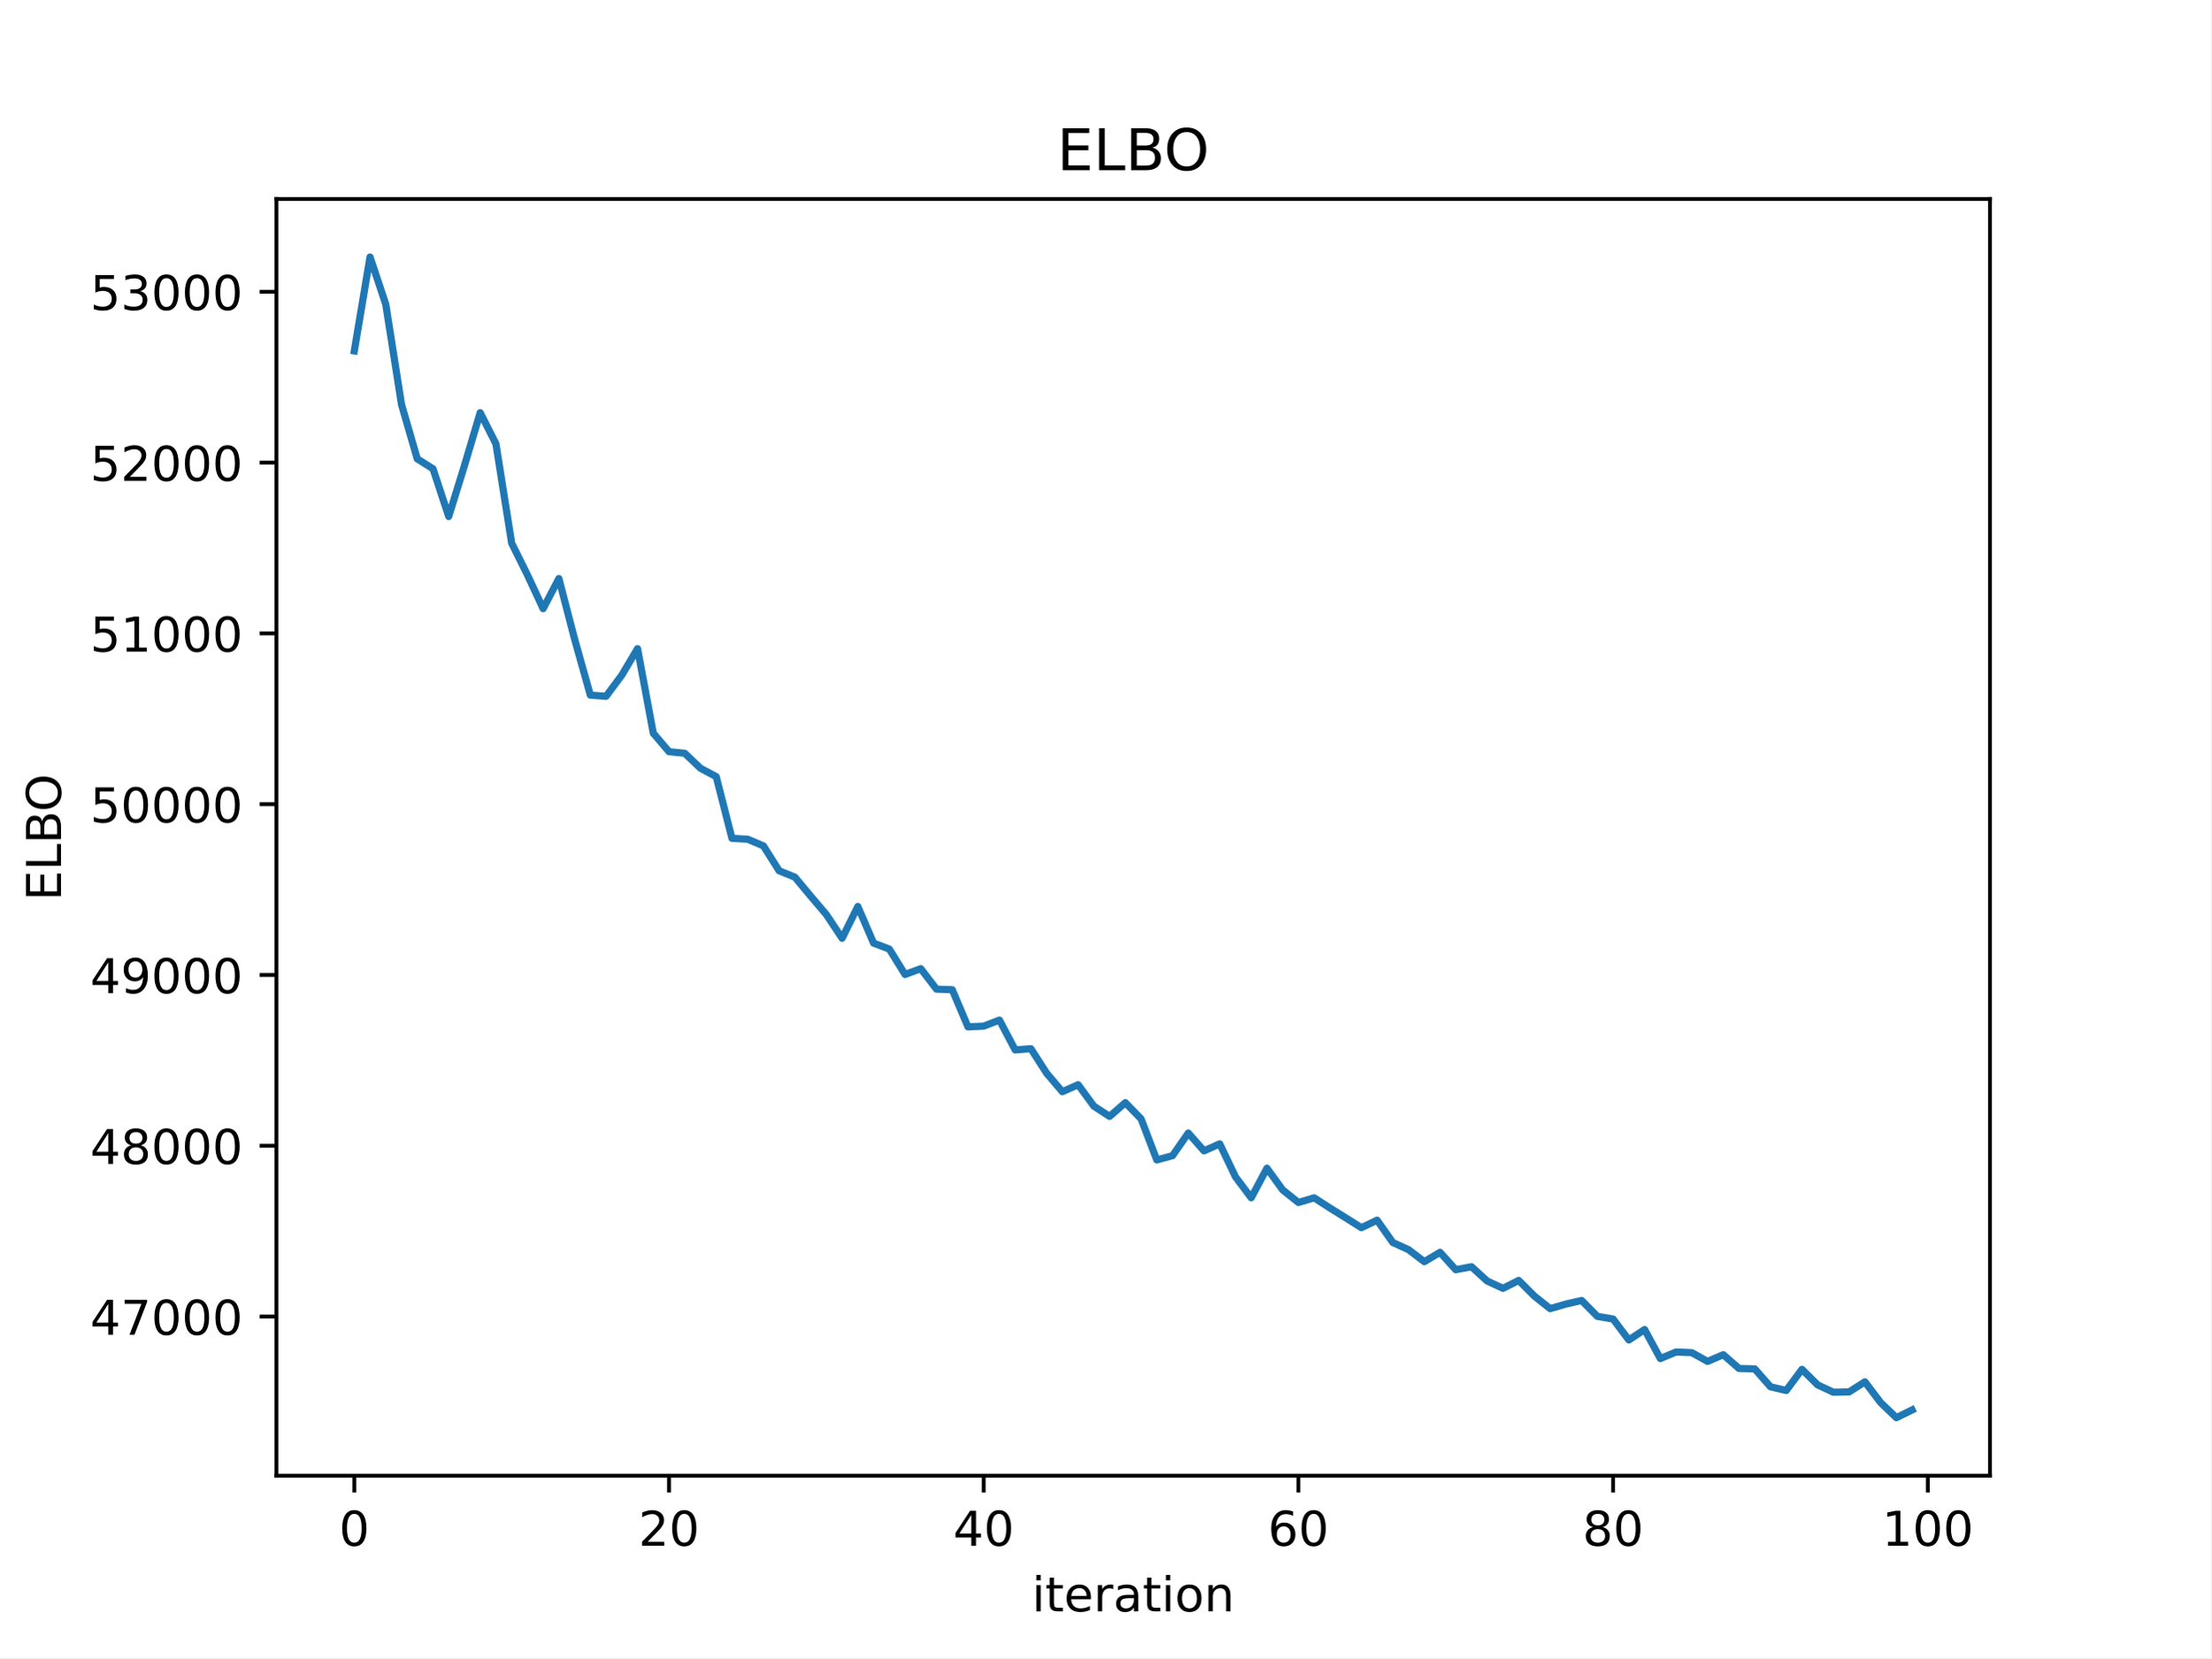
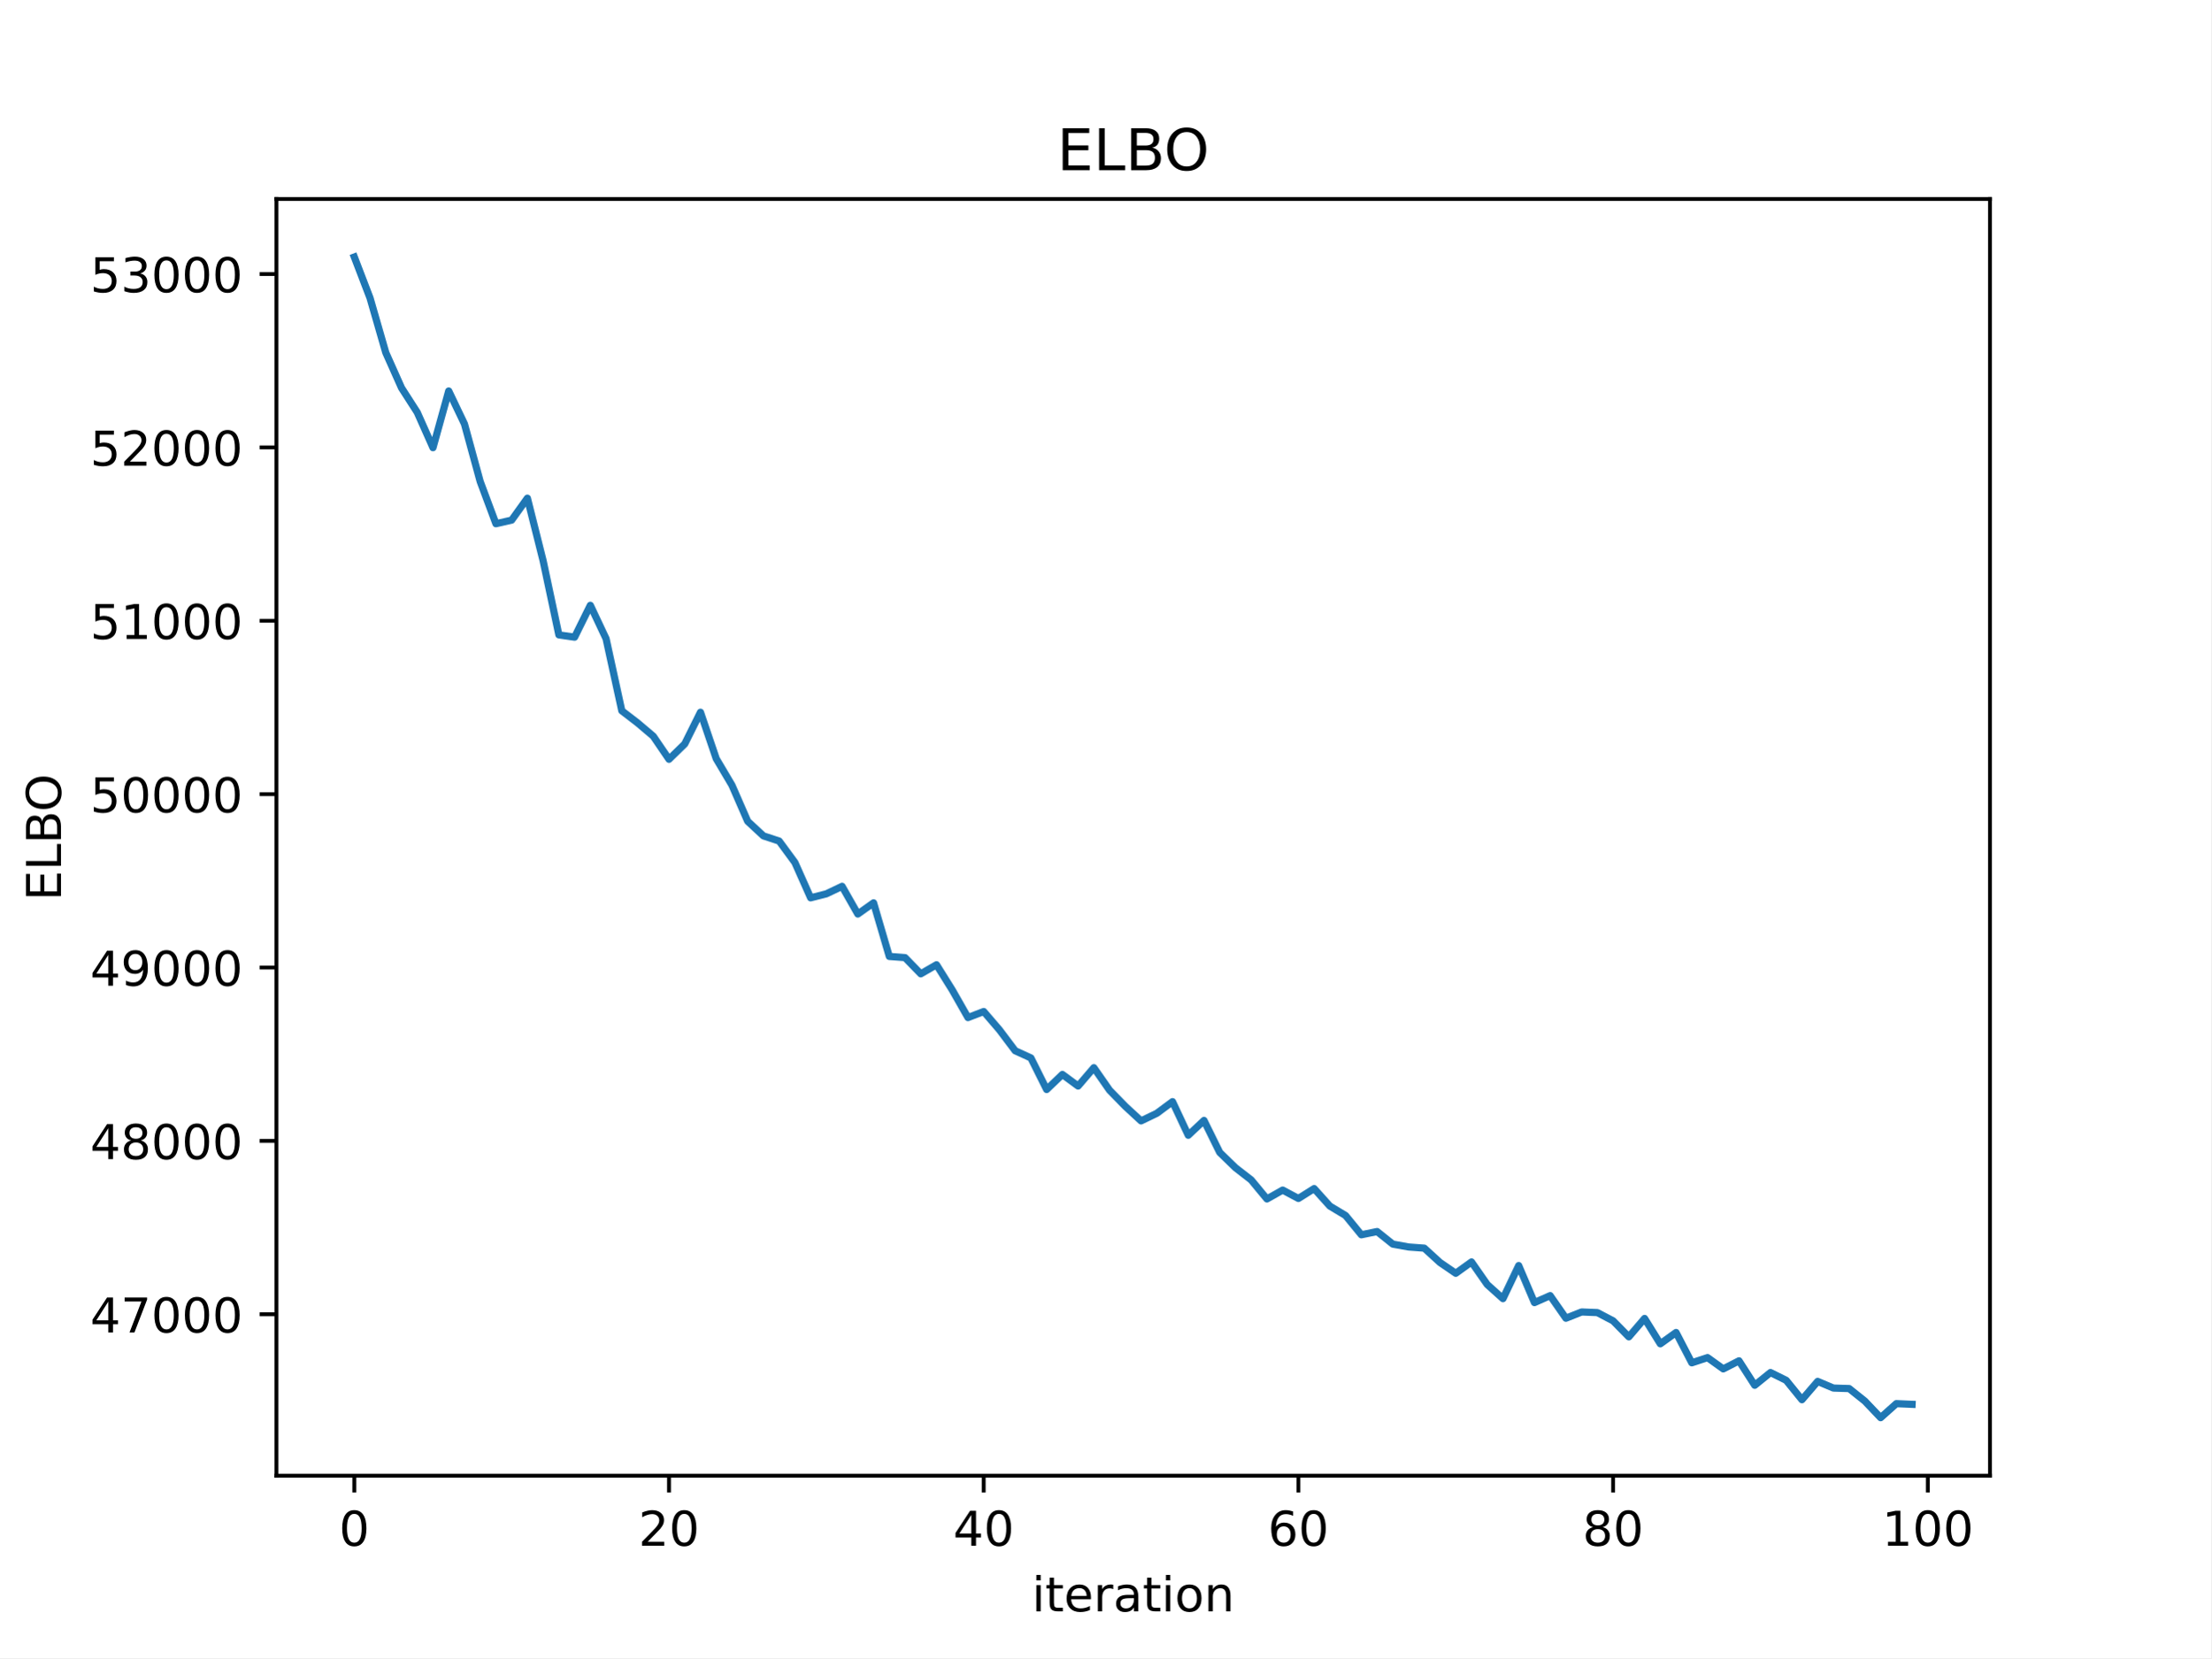
<svg xmlns="http://www.w3.org/2000/svg" xmlns:xlink="http://www.w3.org/1999/xlink" width="460.8pt" height="345.6pt" viewBox="0 0 460.8 345.6" version="1.1">
  <defs>
    <style type="text/css">*{stroke-linejoin: round; stroke-linecap: butt}</style>
  </defs>
  <g id="figure_1">
    <g id="patch_1">
      <path d="M 0 345.6  L 460.8 345.6  L 460.8 0  L 0 0  z " style="fill: #ffffff" />
    </g>
    <g id="axes_1">
      <g id="patch_2">
        <path d="M 57.6 307.584  L 414.72 307.584  L 414.72 41.472  L 57.6 41.472  z " style="fill: #ffffff" />
      </g>
      <g id="matplotlib.axis_1">
        <g id="xtick_1">
          <g id="line2d_1">
            <defs>
-               <path id="m0740f7b0a3" d="M 0 0  L 0 3.5  " style="stroke: #000000; stroke-width: 0.8" />
+               <path id="m0071aad2c4" d="M 0 0  L 0 3.5  " style="stroke: #000000; stroke-width: 0.8" />
            </defs>
            <g>
-               <use xlink:href="#m0740f7b0a3" x="73.833" y="307.584" style="stroke: #000000; stroke-width: 0.8" />
+               <use xlink:href="#m0071aad2c4" x="73.833" y="307.584" style="stroke: #000000; stroke-width: 0.8" />
            </g>
          </g>
          <g id="text_1">
            <g transform="translate(70.65148 322.1824) scale(0.1 -0.1)">
              <defs>
                <path id="DejaVuSans-30" d="M 2034 4250  Q 1547 4250 1301 3770  Q 1056 3291 1056 2328  Q 1056 1369 1301 889  Q 1547 409 2034 409  Q 2525 409 2770 889  Q 3016 1369 3016 2328  Q 3016 3291 2770 3770  Q 2525 4250 2034 4250  z M 2034 4750  Q 2819 4750 3233 4129  Q 3647 3509 3647 2328  Q 3647 1150 3233 529  Q 2819 -91 2034 -91  Q 1250 -91 836 529  Q 422 1150 422 2328  Q 422 3509 836 4129  Q 1250 4750 2034 4750  z " transform="scale(0.015625)" />
              </defs>
              <use xlink:href="#DejaVuSans-30" />
            </g>
          </g>
        </g>
        <g id="xtick_2">
          <g id="line2d_2">
            <g>
-               <use xlink:href="#m0740f7b0a3" x="139.42" y="307.584" style="stroke: #000000; stroke-width: 0.8" />
+               <use xlink:href="#m0071aad2c4" x="139.42" y="307.584" style="stroke: #000000; stroke-width: 0.8" />
            </g>
          </g>
          <g id="text_2">
            <g transform="translate(133.057 322.1824) scale(0.1 -0.1)">
              <defs>
                <path id="DejaVuSans-32" d="M 1228 531  L 3431 531  L 3431 0  L 469 0  L 469 531  Q 828 903 1448 1529  Q 2069 2156 2228 2338  Q 2531 2678 2651 2914  Q 2772 3150 2772 3378  Q 2772 3750 2511 3984  Q 2250 4219 1831 4219  Q 1534 4219 1204 4116  Q 875 4013 500 3803  L 500 4441  Q 881 4594 1212 4672  Q 1544 4750 1819 4750  Q 2544 4750 2975 4387  Q 3406 4025 3406 3419  Q 3406 3131 3298 2873  Q 3191 2616 2906 2266  Q 2828 2175 2409 1742  Q 1991 1309 1228 531  z " transform="scale(0.015625)" />
              </defs>
              <use xlink:href="#DejaVuSans-32" />
              <use xlink:href="#DejaVuSans-30" transform="translate(63.62305 0)" />
            </g>
          </g>
        </g>
        <g id="xtick_3">
          <g id="line2d_3">
            <g>
-               <use xlink:href="#m0740f7b0a3" x="205.006" y="307.584" style="stroke: #000000; stroke-width: 0.8" />
+               <use xlink:href="#m0071aad2c4" x="205.006" y="307.584" style="stroke: #000000; stroke-width: 0.8" />
            </g>
          </g>
          <g id="text_3">
            <g transform="translate(198.6438 322.1824) scale(0.1 -0.1)">
              <defs>
                <path id="DejaVuSans-34" d="M 2419 4116  L 825 1625  L 2419 1625  L 2419 4116  z M 2253 4666  L 3047 4666  L 3047 1625  L 3713 1625  L 3713 1100  L 3047 1100  L 3047 0  L 2419 0  L 2419 1100  L 313 1100  L 313 1709  L 2253 4666  z " transform="scale(0.015625)" />
              </defs>
              <use xlink:href="#DejaVuSans-34" />
              <use xlink:href="#DejaVuSans-30" transform="translate(63.62305 0)" />
            </g>
          </g>
        </g>
        <g id="xtick_4">
          <g id="line2d_4">
            <g>
-               <use xlink:href="#m0740f7b0a3" x="270.593" y="307.584" style="stroke: #000000; stroke-width: 0.8" />
+               <use xlink:href="#m0071aad2c4" x="270.593" y="307.584" style="stroke: #000000; stroke-width: 0.8" />
            </g>
          </g>
          <g id="text_4">
            <g transform="translate(264.2306 322.1824) scale(0.1 -0.1)">
              <defs>
                <path id="DejaVuSans-36" d="M 2113 2584  Q 1688 2584 1439 2293  Q 1191 2003 1191 1497  Q 1191 994 1439 701  Q 1688 409 2113 409  Q 2538 409 2786 701  Q 3034 994 3034 1497  Q 3034 2003 2786 2293  Q 2538 2584 2113 2584  z M 3366 4563  L 3366 3988  Q 3128 4100 2886 4159  Q 2644 4219 2406 4219  Q 1781 4219 1451 3797  Q 1122 3375 1075 2522  Q 1259 2794 1537 2939  Q 1816 3084 2150 3084  Q 2853 3084 3261 2657  Q 3669 2231 3669 1497  Q 3669 778 3244 343  Q 2819 -91 2113 -91  Q 1303 -91 875 529  Q 447 1150 447 2328  Q 447 3434 972 4092  Q 1497 4750 2381 4750  Q 2619 4750 2861 4703  Q 3103 4656 3366 4563  z " transform="scale(0.015625)" />
              </defs>
              <use xlink:href="#DejaVuSans-36" />
              <use xlink:href="#DejaVuSans-30" transform="translate(63.62305 0)" />
            </g>
          </g>
        </g>
        <g id="xtick_5">
          <g id="line2d_5">
            <g>
-               <use xlink:href="#m0740f7b0a3" x="336.18" y="307.584" style="stroke: #000000; stroke-width: 0.8" />
+               <use xlink:href="#m0071aad2c4" x="336.18" y="307.584" style="stroke: #000000; stroke-width: 0.8" />
            </g>
          </g>
          <g id="text_5">
            <g transform="translate(329.8173 322.1824) scale(0.1 -0.1)">
              <defs>
                <path id="DejaVuSans-38" d="M 2034 2216  Q 1584 2216 1326 1975  Q 1069 1734 1069 1313  Q 1069 891 1326 650  Q 1584 409 2034 409  Q 2484 409 2743 651  Q 3003 894 3003 1313  Q 3003 1734 2745 1975  Q 2488 2216 2034 2216  z M 1403 2484  Q 997 2584 770 2862  Q 544 3141 544 3541  Q 544 4100 942 4425  Q 1341 4750 2034 4750  Q 2731 4750 3128 4425  Q 3525 4100 3525 3541  Q 3525 3141 3298 2862  Q 3072 2584 2669 2484  Q 3125 2378 3379 2068  Q 3634 1759 3634 1313  Q 3634 634 3220 271  Q 2806 -91 2034 -91  Q 1263 -91 848 271  Q 434 634 434 1313  Q 434 1759 690 2068  Q 947 2378 1403 2484  z M 1172 3481  Q 1172 3119 1398 2916  Q 1625 2713 2034 2713  Q 2441 2713 2670 2916  Q 2900 3119 2900 3481  Q 2900 3844 2670 4047  Q 2441 4250 2034 4250  Q 1625 4250 1398 4047  Q 1172 3844 1172 3481  z " transform="scale(0.015625)" />
              </defs>
              <use xlink:href="#DejaVuSans-38" />
              <use xlink:href="#DejaVuSans-30" transform="translate(63.62305 0)" />
            </g>
          </g>
        </g>
        <g id="xtick_6">
          <g id="line2d_6">
            <g>
-               <use xlink:href="#m0740f7b0a3" x="401.767" y="307.584" style="stroke: #000000; stroke-width: 0.8" />
+               <use xlink:href="#m0071aad2c4" x="401.767" y="307.584" style="stroke: #000000; stroke-width: 0.8" />
            </g>
          </g>
          <g id="text_6">
            <g transform="translate(392.2229 322.1824) scale(0.1 -0.1)">
              <defs>
                <path id="DejaVuSans-31" d="M 794 531  L 1825 531  L 1825 4091  L 703 3866  L 703 4441  L 1819 4666  L 2450 4666  L 2450 531  L 3481 531  L 3481 0  L 794 0  L 794 531  z " transform="scale(0.015625)" />
              </defs>
              <use xlink:href="#DejaVuSans-31" />
              <use xlink:href="#DejaVuSans-30" transform="translate(63.62305 0)" />
              <use xlink:href="#DejaVuSans-30" transform="translate(127.2461 0)" />
            </g>
          </g>
        </g>
        <g id="text_7">
          <g transform="translate(215.0373 335.8606) scale(0.1 -0.1)">
            <defs>
              <path id="DejaVuSans-69" d="M 603 3500  L 1178 3500  L 1178 0  L 603 0  L 603 3500  z M 603 4863  L 1178 4863  L 1178 4134  L 603 4134  L 603 4863  z " transform="scale(0.015625)" />
              <path id="DejaVuSans-74" d="M 1172 4494  L 1172 3500  L 2356 3500  L 2356 3053  L 1172 3053  L 1172 1153  Q 1172 725 1289 603  Q 1406 481 1766 481  L 2356 481  L 2356 0  L 1766 0  Q 1100 0 847 248  Q 594 497 594 1153  L 594 3053  L 172 3053  L 172 3500  L 594 3500  L 594 4494  L 1172 4494  z " transform="scale(0.015625)" />
              <path id="DejaVuSans-65" d="M 3597 1894  L 3597 1613  L 953 1613  Q 991 1019 1311 708  Q 1631 397 2203 397  Q 2534 397 2845 478  Q 3156 559 3463 722  L 3463 178  Q 3153 47 2828 -22  Q 2503 -91 2169 -91  Q 1331 -91 842 396  Q 353 884 353 1716  Q 353 2575 817 3079  Q 1281 3584 2069 3584  Q 2775 3584 3186 3129  Q 3597 2675 3597 1894  z M 3022 2063  Q 3016 2534 2758 2815  Q 2500 3097 2075 3097  Q 1594 3097 1305 2825  Q 1016 2553 972 2059  L 3022 2063  z " transform="scale(0.015625)" />
              <path id="DejaVuSans-72" d="M 2631 2963  Q 2534 3019 2420 3045  Q 2306 3072 2169 3072  Q 1681 3072 1420 2755  Q 1159 2438 1159 1844  L 1159 0  L 581 0  L 581 3500  L 1159 3500  L 1159 2956  Q 1341 3275 1631 3429  Q 1922 3584 2338 3584  Q 2397 3584 2469 3576  Q 2541 3569 2628 3553  L 2631 2963  z " transform="scale(0.015625)" />
              <path id="DejaVuSans-61" d="M 2194 1759  Q 1497 1759 1228 1600  Q 959 1441 959 1056  Q 959 750 1161 570  Q 1363 391 1709 391  Q 2188 391 2477 730  Q 2766 1069 2766 1631  L 2766 1759  L 2194 1759  z M 3341 1997  L 3341 0  L 2766 0  L 2766 531  Q 2569 213 2275 61  Q 1981 -91 1556 -91  Q 1019 -91 701 211  Q 384 513 384 1019  Q 384 1609 779 1909  Q 1175 2209 1959 2209  L 2766 2209  L 2766 2266  Q 2766 2663 2505 2880  Q 2244 3097 1772 3097  Q 1472 3097 1187 3025  Q 903 2953 641 2809  L 641 3341  Q 956 3463 1253 3523  Q 1550 3584 1831 3584  Q 2591 3584 2966 3190  Q 3341 2797 3341 1997  z " transform="scale(0.015625)" />
              <path id="DejaVuSans-6f" d="M 1959 3097  Q 1497 3097 1228 2736  Q 959 2375 959 1747  Q 959 1119 1226 758  Q 1494 397 1959 397  Q 2419 397 2687 759  Q 2956 1122 2956 1747  Q 2956 2369 2687 2733  Q 2419 3097 1959 3097  z M 1959 3584  Q 2709 3584 3137 3096  Q 3566 2609 3566 1747  Q 3566 888 3137 398  Q 2709 -91 1959 -91  Q 1206 -91 779 398  Q 353 888 353 1747  Q 353 2609 779 3096  Q 1206 3584 1959 3584  z " transform="scale(0.015625)" />
              <path id="DejaVuSans-6e" d="M 3513 2113  L 3513 0  L 2938 0  L 2938 2094  Q 2938 2591 2744 2837  Q 2550 3084 2163 3084  Q 1697 3084 1428 2787  Q 1159 2491 1159 1978  L 1159 0  L 581 0  L 581 3500  L 1159 3500  L 1159 2956  Q 1366 3272 1645 3428  Q 1925 3584 2291 3584  Q 2894 3584 3203 3211  Q 3513 2838 3513 2113  z " transform="scale(0.015625)" />
            </defs>
            <use xlink:href="#DejaVuSans-69" />
            <use xlink:href="#DejaVuSans-74" transform="translate(27.7832 0)" />
            <use xlink:href="#DejaVuSans-65" transform="translate(66.99219 0)" />
            <use xlink:href="#DejaVuSans-72" transform="translate(128.5156 0)" />
            <use xlink:href="#DejaVuSans-61" transform="translate(169.6289 0)" />
            <use xlink:href="#DejaVuSans-74" transform="translate(230.9082 0)" />
            <use xlink:href="#DejaVuSans-69" transform="translate(270.1172 0)" />
            <use xlink:href="#DejaVuSans-6f" transform="translate(297.9004 0)" />
            <use xlink:href="#DejaVuSans-6e" transform="translate(359.082 0)" />
          </g>
        </g>
      </g>
      <g id="matplotlib.axis_2">
        <g id="ytick_1">
          <g id="line2d_7">
            <defs>
-               <path id="m94448604c6" d="M 0 0  L -3.5 0  " style="stroke: #000000; stroke-width: 0.8" />
+               <path id="m37464e5c40" d="M 0 0  L -3.5 0  " style="stroke: #000000; stroke-width: 0.8" />
            </defs>
            <g>
-               <use xlink:href="#m94448604c6" x="57.6" y="274.415" style="stroke: #000000; stroke-width: 0.8" />
+               <use xlink:href="#m37464e5c40" x="57.6" y="273.936" style="stroke: #000000; stroke-width: 0.8" />
            </g>
          </g>
          <g id="text_8">
-             <g transform="translate(18.7875 278.2145) scale(0.1 -0.1)">
+             <g transform="translate(18.7875 277.7353) scale(0.1 -0.1)">
              <defs>
                <path id="DejaVuSans-37" d="M 525 4666  L 3525 4666  L 3525 4397  L 1831 0  L 1172 0  L 2766 4134  L 525 4134  L 525 4666  z " transform="scale(0.015625)" />
              </defs>
              <use xlink:href="#DejaVuSans-34" />
              <use xlink:href="#DejaVuSans-37" transform="translate(63.62305 0)" />
              <use xlink:href="#DejaVuSans-30" transform="translate(127.2461 0)" />
              <use xlink:href="#DejaVuSans-30" transform="translate(190.8691 0)" />
              <use xlink:href="#DejaVuSans-30" transform="translate(254.4922 0)" />
            </g>
          </g>
        </g>
        <g id="ytick_2">
          <g id="line2d_8">
            <g>
-               <use xlink:href="#m94448604c6" x="57.6" y="238.815" style="stroke: #000000; stroke-width: 0.8" />
+               <use xlink:href="#m37464e5c40" x="57.6" y="237.798" style="stroke: #000000; stroke-width: 0.8" />
            </g>
          </g>
          <g id="text_9">
-             <g transform="translate(18.7875 242.6137) scale(0.1 -0.1)">
+             <g transform="translate(18.7875 241.5971) scale(0.1 -0.1)">
              <use xlink:href="#DejaVuSans-34" />
              <use xlink:href="#DejaVuSans-38" transform="translate(63.62305 0)" />
              <use xlink:href="#DejaVuSans-30" transform="translate(127.2461 0)" />
              <use xlink:href="#DejaVuSans-30" transform="translate(190.8691 0)" />
              <use xlink:href="#DejaVuSans-30" transform="translate(254.4922 0)" />
            </g>
          </g>
        </g>
        <g id="ytick_3">
          <g id="line2d_9">
            <g>
-               <use xlink:href="#m94448604c6" x="57.6" y="203.214" style="stroke: #000000; stroke-width: 0.8" />
+               <use xlink:href="#m37464e5c40" x="57.6" y="201.66" style="stroke: #000000; stroke-width: 0.8" />
            </g>
          </g>
          <g id="text_10">
-             <g transform="translate(18.7875 207.013) scale(0.1 -0.1)">
+             <g transform="translate(18.7875 205.4588) scale(0.1 -0.1)">
              <defs>
                <path id="DejaVuSans-39" d="M 703 97  L 703 672  Q 941 559 1184 500  Q 1428 441 1663 441  Q 2288 441 2617 861  Q 2947 1281 2994 2138  Q 2813 1869 2534 1725  Q 2256 1581 1919 1581  Q 1219 1581 811 2004  Q 403 2428 403 3163  Q 403 3881 828 4315  Q 1253 4750 1959 4750  Q 2769 4750 3195 4129  Q 3622 3509 3622 2328  Q 3622 1225 3098 567  Q 2575 -91 1691 -91  Q 1453 -91 1209 -44  Q 966 3 703 97  z M 1959 2075  Q 2384 2075 2632 2365  Q 2881 2656 2881 3163  Q 2881 3666 2632 3958  Q 2384 4250 1959 4250  Q 1534 4250 1286 3958  Q 1038 3666 1038 3163  Q 1038 2656 1286 2365  Q 1534 2075 1959 2075  z " transform="scale(0.015625)" />
              </defs>
              <use xlink:href="#DejaVuSans-34" />
              <use xlink:href="#DejaVuSans-39" transform="translate(63.62305 0)" />
              <use xlink:href="#DejaVuSans-30" transform="translate(127.2461 0)" />
              <use xlink:href="#DejaVuSans-30" transform="translate(190.8691 0)" />
              <use xlink:href="#DejaVuSans-30" transform="translate(254.4922 0)" />
            </g>
          </g>
        </g>
        <g id="ytick_4">
          <g id="line2d_10">
            <g>
-               <use xlink:href="#m94448604c6" x="57.6" y="167.613" style="stroke: #000000; stroke-width: 0.8" />
+               <use xlink:href="#m37464e5c40" x="57.6" y="165.521" style="stroke: #000000; stroke-width: 0.8" />
            </g>
          </g>
          <g id="text_11">
-             <g transform="translate(18.7875 171.4122) scale(0.1 -0.1)">
+             <g transform="translate(18.7875 169.3206) scale(0.1 -0.1)">
              <defs>
                <path id="DejaVuSans-35" d="M 691 4666  L 3169 4666  L 3169 4134  L 1269 4134  L 1269 2991  Q 1406 3038 1543 3061  Q 1681 3084 1819 3084  Q 2600 3084 3056 2656  Q 3513 2228 3513 1497  Q 3513 744 3044 326  Q 2575 -91 1722 -91  Q 1428 -91 1123 -41  Q 819 9 494 109  L 494 744  Q 775 591 1075 516  Q 1375 441 1709 441  Q 2250 441 2565 725  Q 2881 1009 2881 1497  Q 2881 1984 2565 2268  Q 2250 2553 1709 2553  Q 1456 2553 1204 2497  Q 953 2441 691 2322  L 691 4666  z " transform="scale(0.015625)" />
              </defs>
              <use xlink:href="#DejaVuSans-35" />
              <use xlink:href="#DejaVuSans-30" transform="translate(63.62305 0)" />
              <use xlink:href="#DejaVuSans-30" transform="translate(127.2461 0)" />
              <use xlink:href="#DejaVuSans-30" transform="translate(190.8691 0)" />
              <use xlink:href="#DejaVuSans-30" transform="translate(254.4922 0)" />
            </g>
          </g>
        </g>
        <g id="ytick_5">
          <g id="line2d_11">
            <g>
-               <use xlink:href="#m94448604c6" x="57.6" y="132.012" style="stroke: #000000; stroke-width: 0.8" />
+               <use xlink:href="#m37464e5c40" x="57.6" y="129.383" style="stroke: #000000; stroke-width: 0.8" />
            </g>
          </g>
          <g id="text_12">
-             <g transform="translate(18.7875 135.8114) scale(0.1 -0.1)">
+             <g transform="translate(18.7875 133.1824) scale(0.1 -0.1)">
              <use xlink:href="#DejaVuSans-35" />
              <use xlink:href="#DejaVuSans-31" transform="translate(63.62305 0)" />
              <use xlink:href="#DejaVuSans-30" transform="translate(127.2461 0)" />
              <use xlink:href="#DejaVuSans-30" transform="translate(190.8691 0)" />
              <use xlink:href="#DejaVuSans-30" transform="translate(254.4922 0)" />
            </g>
          </g>
        </g>
        <g id="ytick_6">
          <g id="line2d_12">
            <g>
-               <use xlink:href="#m94448604c6" x="57.6" y="96.411" style="stroke: #000000; stroke-width: 0.8" />
+               <use xlink:href="#m37464e5c40" x="57.6" y="93.245" style="stroke: #000000; stroke-width: 0.8" />
            </g>
          </g>
          <g id="text_13">
-             <g transform="translate(18.7875 100.2107) scale(0.1 -0.1)">
+             <g transform="translate(18.7875 97.04417) scale(0.1 -0.1)">
              <use xlink:href="#DejaVuSans-35" />
              <use xlink:href="#DejaVuSans-32" transform="translate(63.62305 0)" />
              <use xlink:href="#DejaVuSans-30" transform="translate(127.2461 0)" />
              <use xlink:href="#DejaVuSans-30" transform="translate(190.8691 0)" />
              <use xlink:href="#DejaVuSans-30" transform="translate(254.4922 0)" />
            </g>
          </g>
        </g>
        <g id="ytick_7">
          <g id="line2d_13">
            <g>
-               <use xlink:href="#m94448604c6" x="57.6" y="60.811" style="stroke: #000000; stroke-width: 0.8" />
+               <use xlink:href="#m37464e5c40" x="57.6" y="57.107" style="stroke: #000000; stroke-width: 0.8" />
            </g>
          </g>
          <g id="text_14">
-             <g transform="translate(18.7875 64.60989) scale(0.1 -0.1)">
+             <g transform="translate(18.7875 60.90594) scale(0.1 -0.1)">
              <defs>
                <path id="DejaVuSans-33" d="M 2597 2516  Q 3050 2419 3304 2112  Q 3559 1806 3559 1356  Q 3559 666 3084 287  Q 2609 -91 1734 -91  Q 1441 -91 1130 -33  Q 819 25 488 141  L 488 750  Q 750 597 1062 519  Q 1375 441 1716 441  Q 2309 441 2620 675  Q 2931 909 2931 1356  Q 2931 1769 2642 2001  Q 2353 2234 1838 2234  L 1294 2234  L 1294 2753  L 1863 2753  Q 2328 2753 2575 2939  Q 2822 3125 2822 3475  Q 2822 3834 2567 4026  Q 2313 4219 1838 4219  Q 1578 4219 1281 4162  Q 984 4106 628 3988  L 628 4550  Q 988 4650 1302 4700  Q 1616 4750 1894 4750  Q 2613 4750 3031 4423  Q 3450 4097 3450 3541  Q 3450 3153 3228 2886  Q 3006 2619 2597 2516  z " transform="scale(0.015625)" />
              </defs>
              <use xlink:href="#DejaVuSans-35" />
              <use xlink:href="#DejaVuSans-33" transform="translate(63.62305 0)" />
              <use xlink:href="#DejaVuSans-30" transform="translate(127.2461 0)" />
              <use xlink:href="#DejaVuSans-30" transform="translate(190.8691 0)" />
              <use xlink:href="#DejaVuSans-30" transform="translate(254.4922 0)" />
            </g>
          </g>
        </g>
        <g id="text_15">
          <g transform="translate(12.70781 187.7522) rotate(-90) scale(0.1 -0.1)">
            <defs>
              <path id="DejaVuSans-45" d="M 628 4666  L 3578 4666  L 3578 4134  L 1259 4134  L 1259 2753  L 3481 2753  L 3481 2222  L 1259 2222  L 1259 531  L 3634 531  L 3634 0  L 628 0  L 628 4666  z " transform="scale(0.015625)" />
              <path id="DejaVuSans-4c" d="M 628 4666  L 1259 4666  L 1259 531  L 3531 531  L 3531 0  L 628 0  L 628 4666  z " transform="scale(0.015625)" />
              <path id="DejaVuSans-42" d="M 1259 2228  L 1259 519  L 2272 519  Q 2781 519 3026 730  Q 3272 941 3272 1375  Q 3272 1813 3026 2020  Q 2781 2228 2272 2228  L 1259 2228  z M 1259 4147  L 1259 2741  L 2194 2741  Q 2656 2741 2882 2914  Q 3109 3088 3109 3444  Q 3109 3797 2882 3972  Q 2656 4147 2194 4147  L 1259 4147  z M 628 4666  L 2241 4666  Q 2963 4666 3353 4366  Q 3744 4066 3744 3513  Q 3744 3084 3544 2831  Q 3344 2578 2956 2516  Q 3422 2416 3680 2098  Q 3938 1781 3938 1306  Q 3938 681 3513 340  Q 3088 0 2303 0  L 628 0  L 628 4666  z " transform="scale(0.015625)" />
              <path id="DejaVuSans-4f" d="M 2522 4238  Q 1834 4238 1429 3725  Q 1025 3213 1025 2328  Q 1025 1447 1429 934  Q 1834 422 2522 422  Q 3209 422 3611 934  Q 4013 1447 4013 2328  Q 4013 3213 3611 3725  Q 3209 4238 2522 4238  z M 2522 4750  Q 3503 4750 4090 4092  Q 4678 3434 4678 2328  Q 4678 1225 4090 567  Q 3503 -91 2522 -91  Q 1538 -91 948 565  Q 359 1222 359 2328  Q 359 3434 948 4092  Q 1538 4750 2522 4750  z " transform="scale(0.015625)" />
            </defs>
            <use xlink:href="#DejaVuSans-45" />
            <use xlink:href="#DejaVuSans-4c" transform="translate(63.18359 0)" />
            <use xlink:href="#DejaVuSans-42" transform="translate(118.8965 0)" />
            <use xlink:href="#DejaVuSans-4f" transform="translate(185.75 0)" />
          </g>
        </g>
      </g>
      <g id="line2d_14">
-         <path d="M 73.833 73.135  L 77.112 53.568  L 80.391 63.44  L 83.671 84.309  L 86.95 95.631  L 90.229 97.699  L 93.509 107.648  L 96.788 97.045  L 100.067 86.011  L 103.347 92.504  L 106.626 113.204  L 109.905 119.811  L 113.185 126.867  L 116.464 120.589  L 119.743 133.209  L 123.023 144.879  L 126.302 145.127  L 129.581 140.726  L 132.861 135.196  L 136.14 152.812  L 139.42 156.673  L 142.699 157.006  L 145.978 160.127  L 149.258 161.873  L 152.537 174.731  L 155.816 174.919  L 159.096 176.31  L 162.375 181.495  L 165.654 182.828  L 168.934 186.766  L 172.213 190.625  L 175.492 195.568  L 178.772 188.94  L 182.051 196.572  L 185.33 197.814  L 188.61 203.111  L 191.889 201.902  L 195.168 206.174  L 198.448 206.289  L 201.727 214.033  L 205.006 213.878  L 208.286 212.615  L 211.565 218.836  L 214.844 218.59  L 218.124 223.696  L 221.403 227.552  L 224.682 226.084  L 227.962 230.558  L 231.241 232.695  L 234.52 229.832  L 237.8 233.202  L 241.079 241.772  L 244.358 240.879  L 247.638 236.159  L 250.917 239.879  L 254.196 238.415  L 257.476 245.292  L 260.755 249.659  L 264.034 243.495  L 267.314 248.013  L 270.593 250.635  L 273.872 249.664  L 277.152 251.781  L 280.431 253.818  L 283.71 255.89  L 286.99 254.323  L 290.269 258.98  L 293.548 260.477  L 296.828 262.974  L 300.107 261.024  L 303.386 264.654  L 306.666 264.029  L 309.945 267.016  L 313.224 268.529  L 316.504 266.885  L 319.783 270.16  L 323.062 272.765  L 326.342 271.808  L 329.621 271.062  L 332.9 274.376  L 336.18 274.933  L 339.459 279.295  L 342.739 277.114  L 346.018 283.168  L 349.297 281.8  L 352.577 281.938  L 355.856 283.759  L 359.135 282.365  L 362.415 285.234  L 365.694 285.315  L 368.973 289.048  L 372.253 289.83  L 375.532 285.417  L 378.811 288.66  L 382.091 290.188  L 385.37 290.113  L 388.649 288.018  L 391.929 292.344  L 395.208 295.488  L 398.487 293.874  " clip-path="url(#p99c82e7f9d)" style="fill: none; stroke: #1f77b4; stroke-width: 1.5; stroke-linecap: square" />
+         <path d="M 73.833 53.568  L 77.112 62.12  L 80.391 73.493  L 83.671 80.843  L 86.95 85.953  L 90.229 93.309  L 93.509 81.493  L 96.788 88.363  L 100.067 100.357  L 103.347 109.157  L 106.626 108.407  L 109.905 103.833  L 113.185 116.885  L 116.464 132.323  L 119.743 132.805  L 123.023 126.162  L 126.302 133.118  L 129.581 148.144  L 132.861 150.667  L 136.14 153.445  L 139.42 158.255  L 142.699 155.058  L 145.978 148.453  L 149.258 158.123  L 152.537 163.662  L 155.816 171.18  L 159.096 174.224  L 162.375 175.3  L 165.654 179.766  L 168.934 187.132  L 172.213 186.303  L 175.492 184.74  L 178.772 190.511  L 182.051 188.179  L 185.33 199.351  L 188.61 199.598  L 191.889 202.975  L 195.168 201.085  L 198.448 206.334  L 201.727 212.096  L 205.006 210.836  L 208.286 214.655  L 211.565 219.012  L 214.844 220.505  L 218.124 227.089  L 221.403 223.952  L 224.682 226.366  L 227.962 222.54  L 231.241 227.243  L 234.52 230.6  L 237.8 233.628  L 241.079 232.051  L 244.358 229.621  L 247.638 236.627  L 250.917 233.538  L 254.196 240.209  L 257.476 243.394  L 260.755 245.94  L 264.034 249.902  L 267.314 248.053  L 270.593 249.8  L 273.872 247.742  L 277.152 251.392  L 280.431 253.363  L 283.71 257.37  L 286.99 256.691  L 290.269 259.316  L 293.548 259.912  L 296.828 260.156  L 300.107 263.151  L 303.386 265.394  L 306.666 263.032  L 309.945 267.738  L 313.224 270.682  L 316.504 263.79  L 319.783 271.501  L 323.062 270.053  L 326.342 274.76  L 329.621 273.457  L 332.9 273.589  L 336.18 275.309  L 339.459 278.642  L 342.739 274.811  L 346.018 280.092  L 349.297 277.736  L 352.577 284.054  L 355.856 282.97  L 359.135 285.323  L 362.415 283.639  L 365.694 288.736  L 368.973 286.083  L 372.253 287.706  L 375.532 291.747  L 378.811 287.931  L 382.091 289.319  L 385.37 289.421  L 388.649 292.042  L 391.929 295.488  L 395.208 292.565  L 398.487 292.709  " clip-path="url(#p95f689374c)" style="fill: none; stroke: #1f77b4; stroke-width: 1.5; stroke-linecap: square" />
      </g>
      <g id="patch_3">
        <path d="M 57.6 307.584  L 57.6 41.472  " style="fill: none; stroke: #000000; stroke-width: 0.8; stroke-linejoin: miter; stroke-linecap: square" />
      </g>
      <g id="patch_4">
        <path d="M 414.72 307.584  L 414.72 41.472  " style="fill: none; stroke: #000000; stroke-width: 0.8; stroke-linejoin: miter; stroke-linecap: square" />
      </g>
      <g id="patch_5">
        <path d="M 57.6 307.584  L 414.72 307.584  " style="fill: none; stroke: #000000; stroke-width: 0.8; stroke-linejoin: miter; stroke-linecap: square" />
      </g>
      <g id="patch_6">
        <path d="M 57.6 41.472  L 414.72 41.472  " style="fill: none; stroke: #000000; stroke-width: 0.8; stroke-linejoin: miter; stroke-linecap: square" />
      </g>
      <g id="text_16">
        <g transform="translate(220.2909 35.472) scale(0.12 -0.12)">
          <use xlink:href="#DejaVuSans-45" />
          <use xlink:href="#DejaVuSans-4c" transform="translate(63.18359 0)" />
          <use xlink:href="#DejaVuSans-42" transform="translate(118.8965 0)" />
          <use xlink:href="#DejaVuSans-4f" transform="translate(185.75 0)" />
        </g>
      </g>
    </g>
  </g>
  <defs>
-     <clipPath id="p99c82e7f9d">
+     <clipPath id="p95f689374c">
      <rect x="57.6" y="41.472" width="357.12" height="266.112" />
    </clipPath>
  </defs>
</svg>
